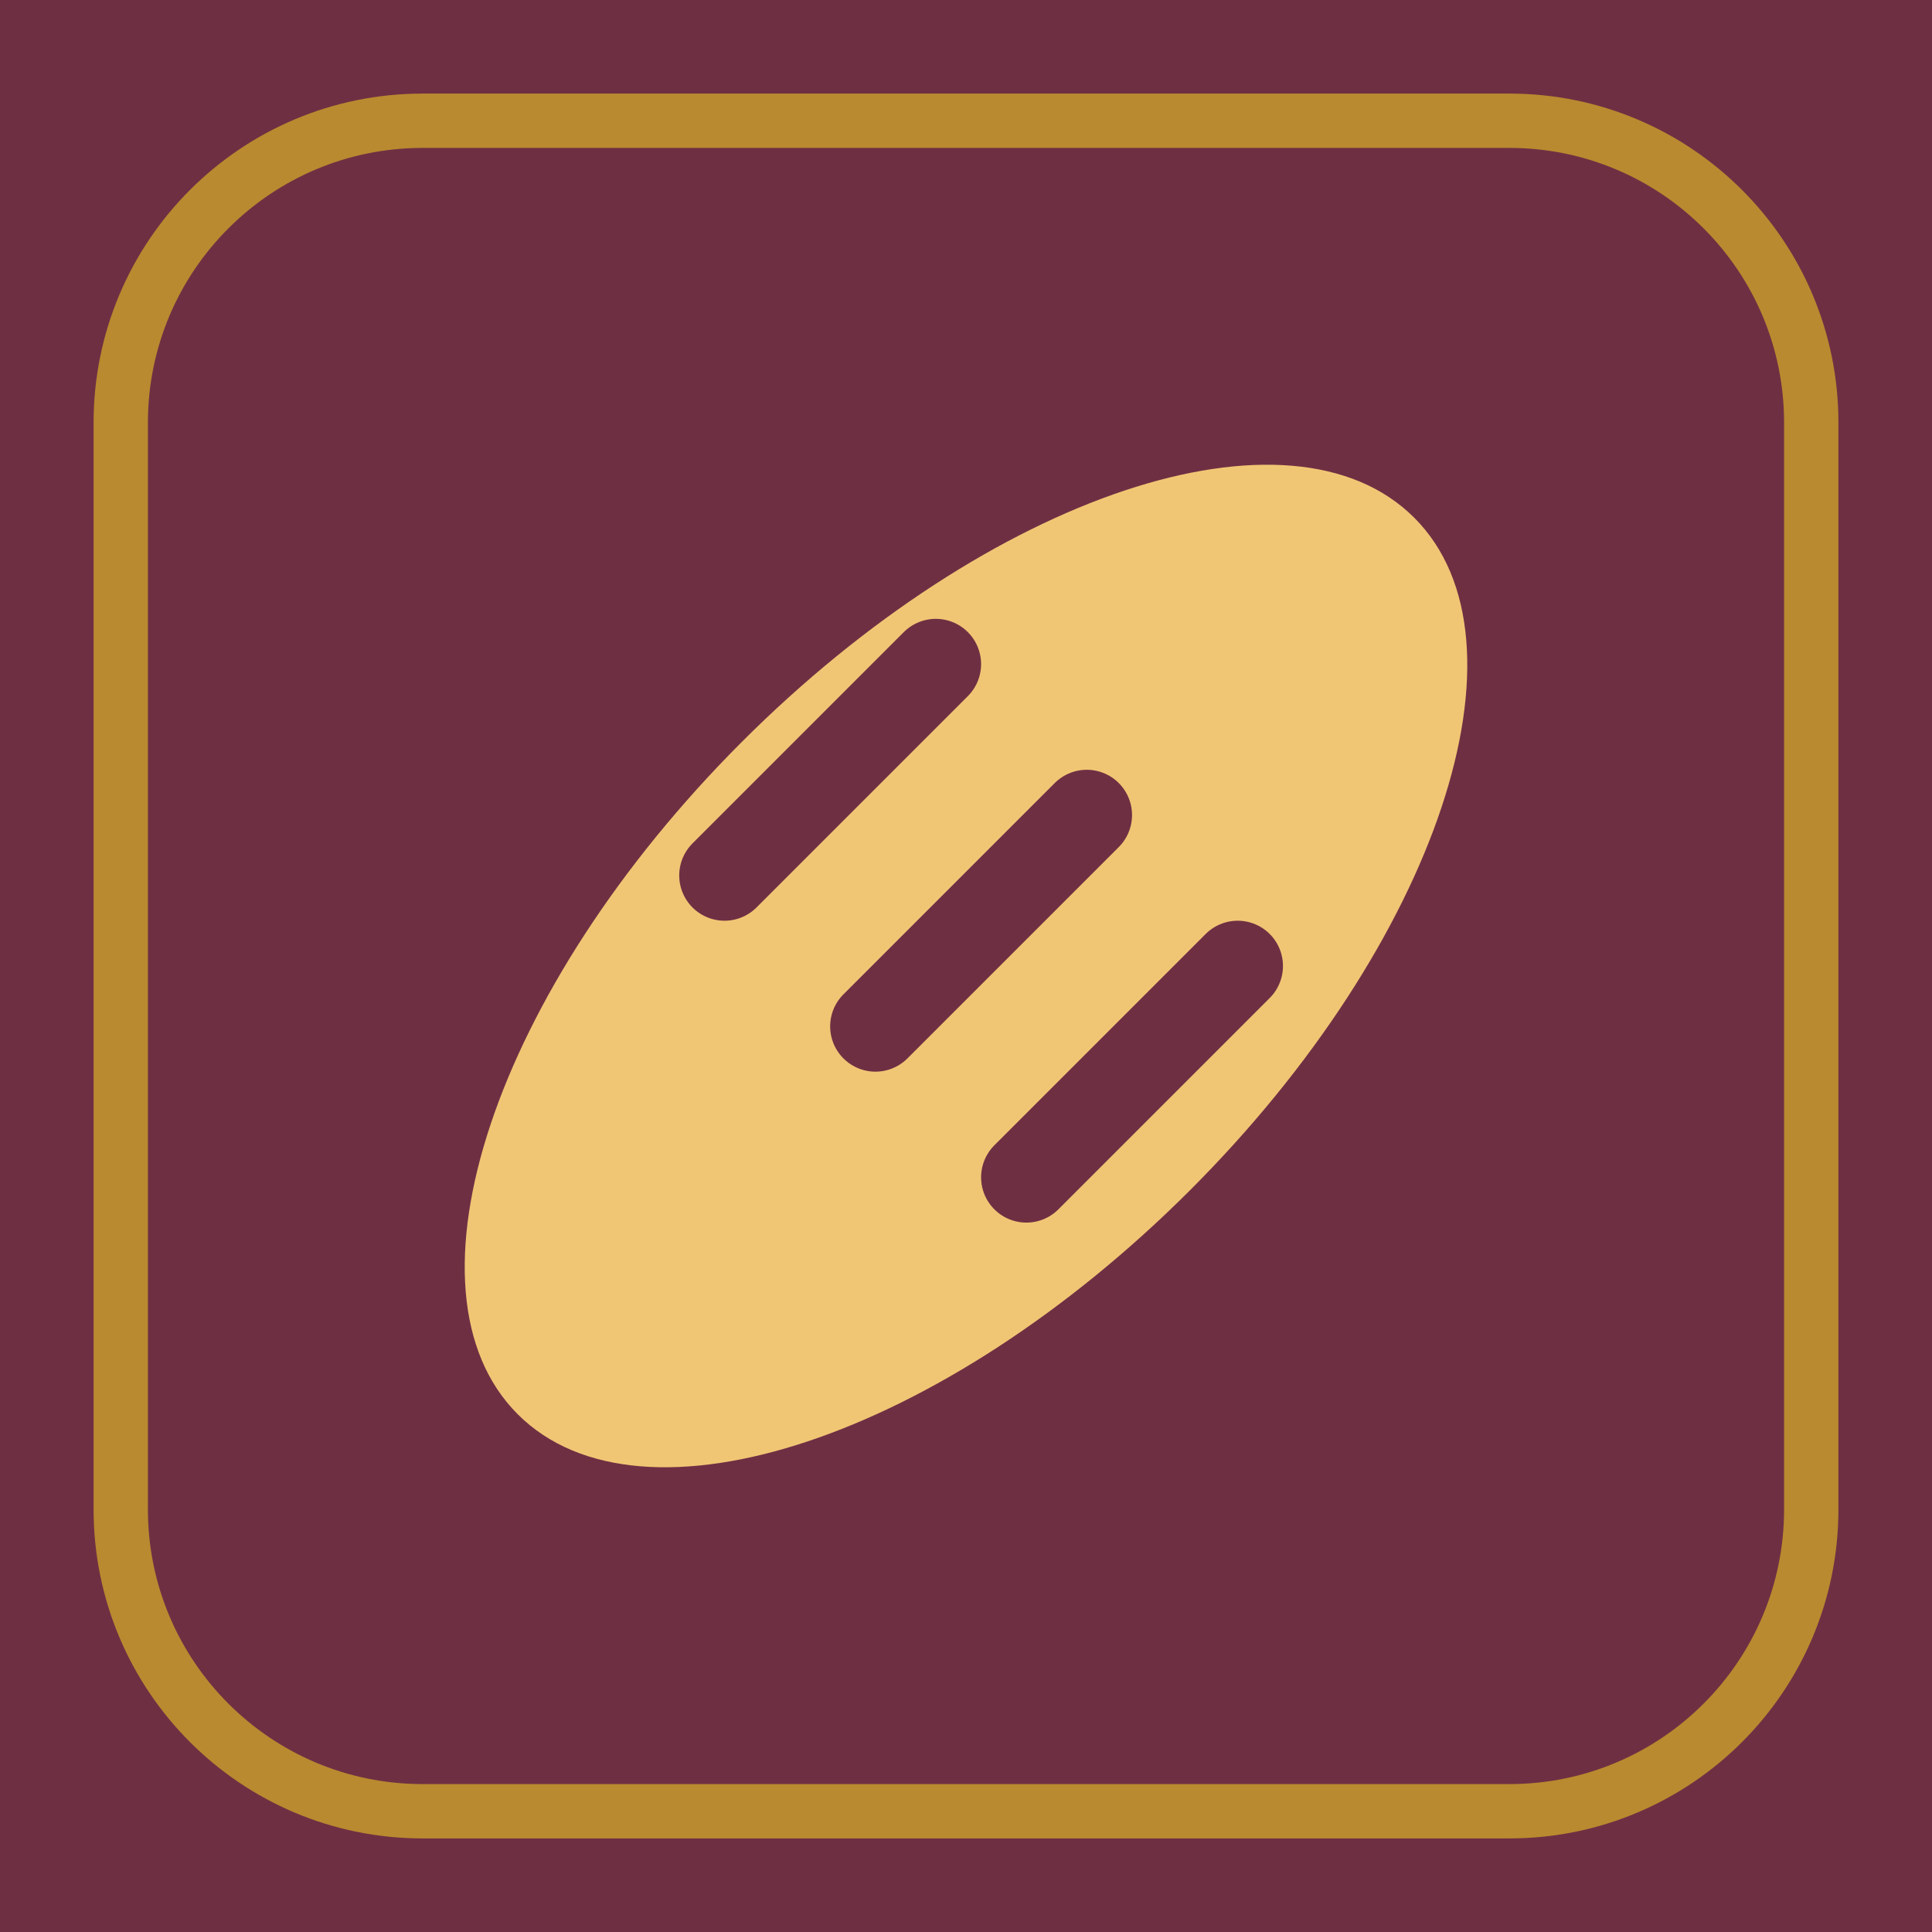
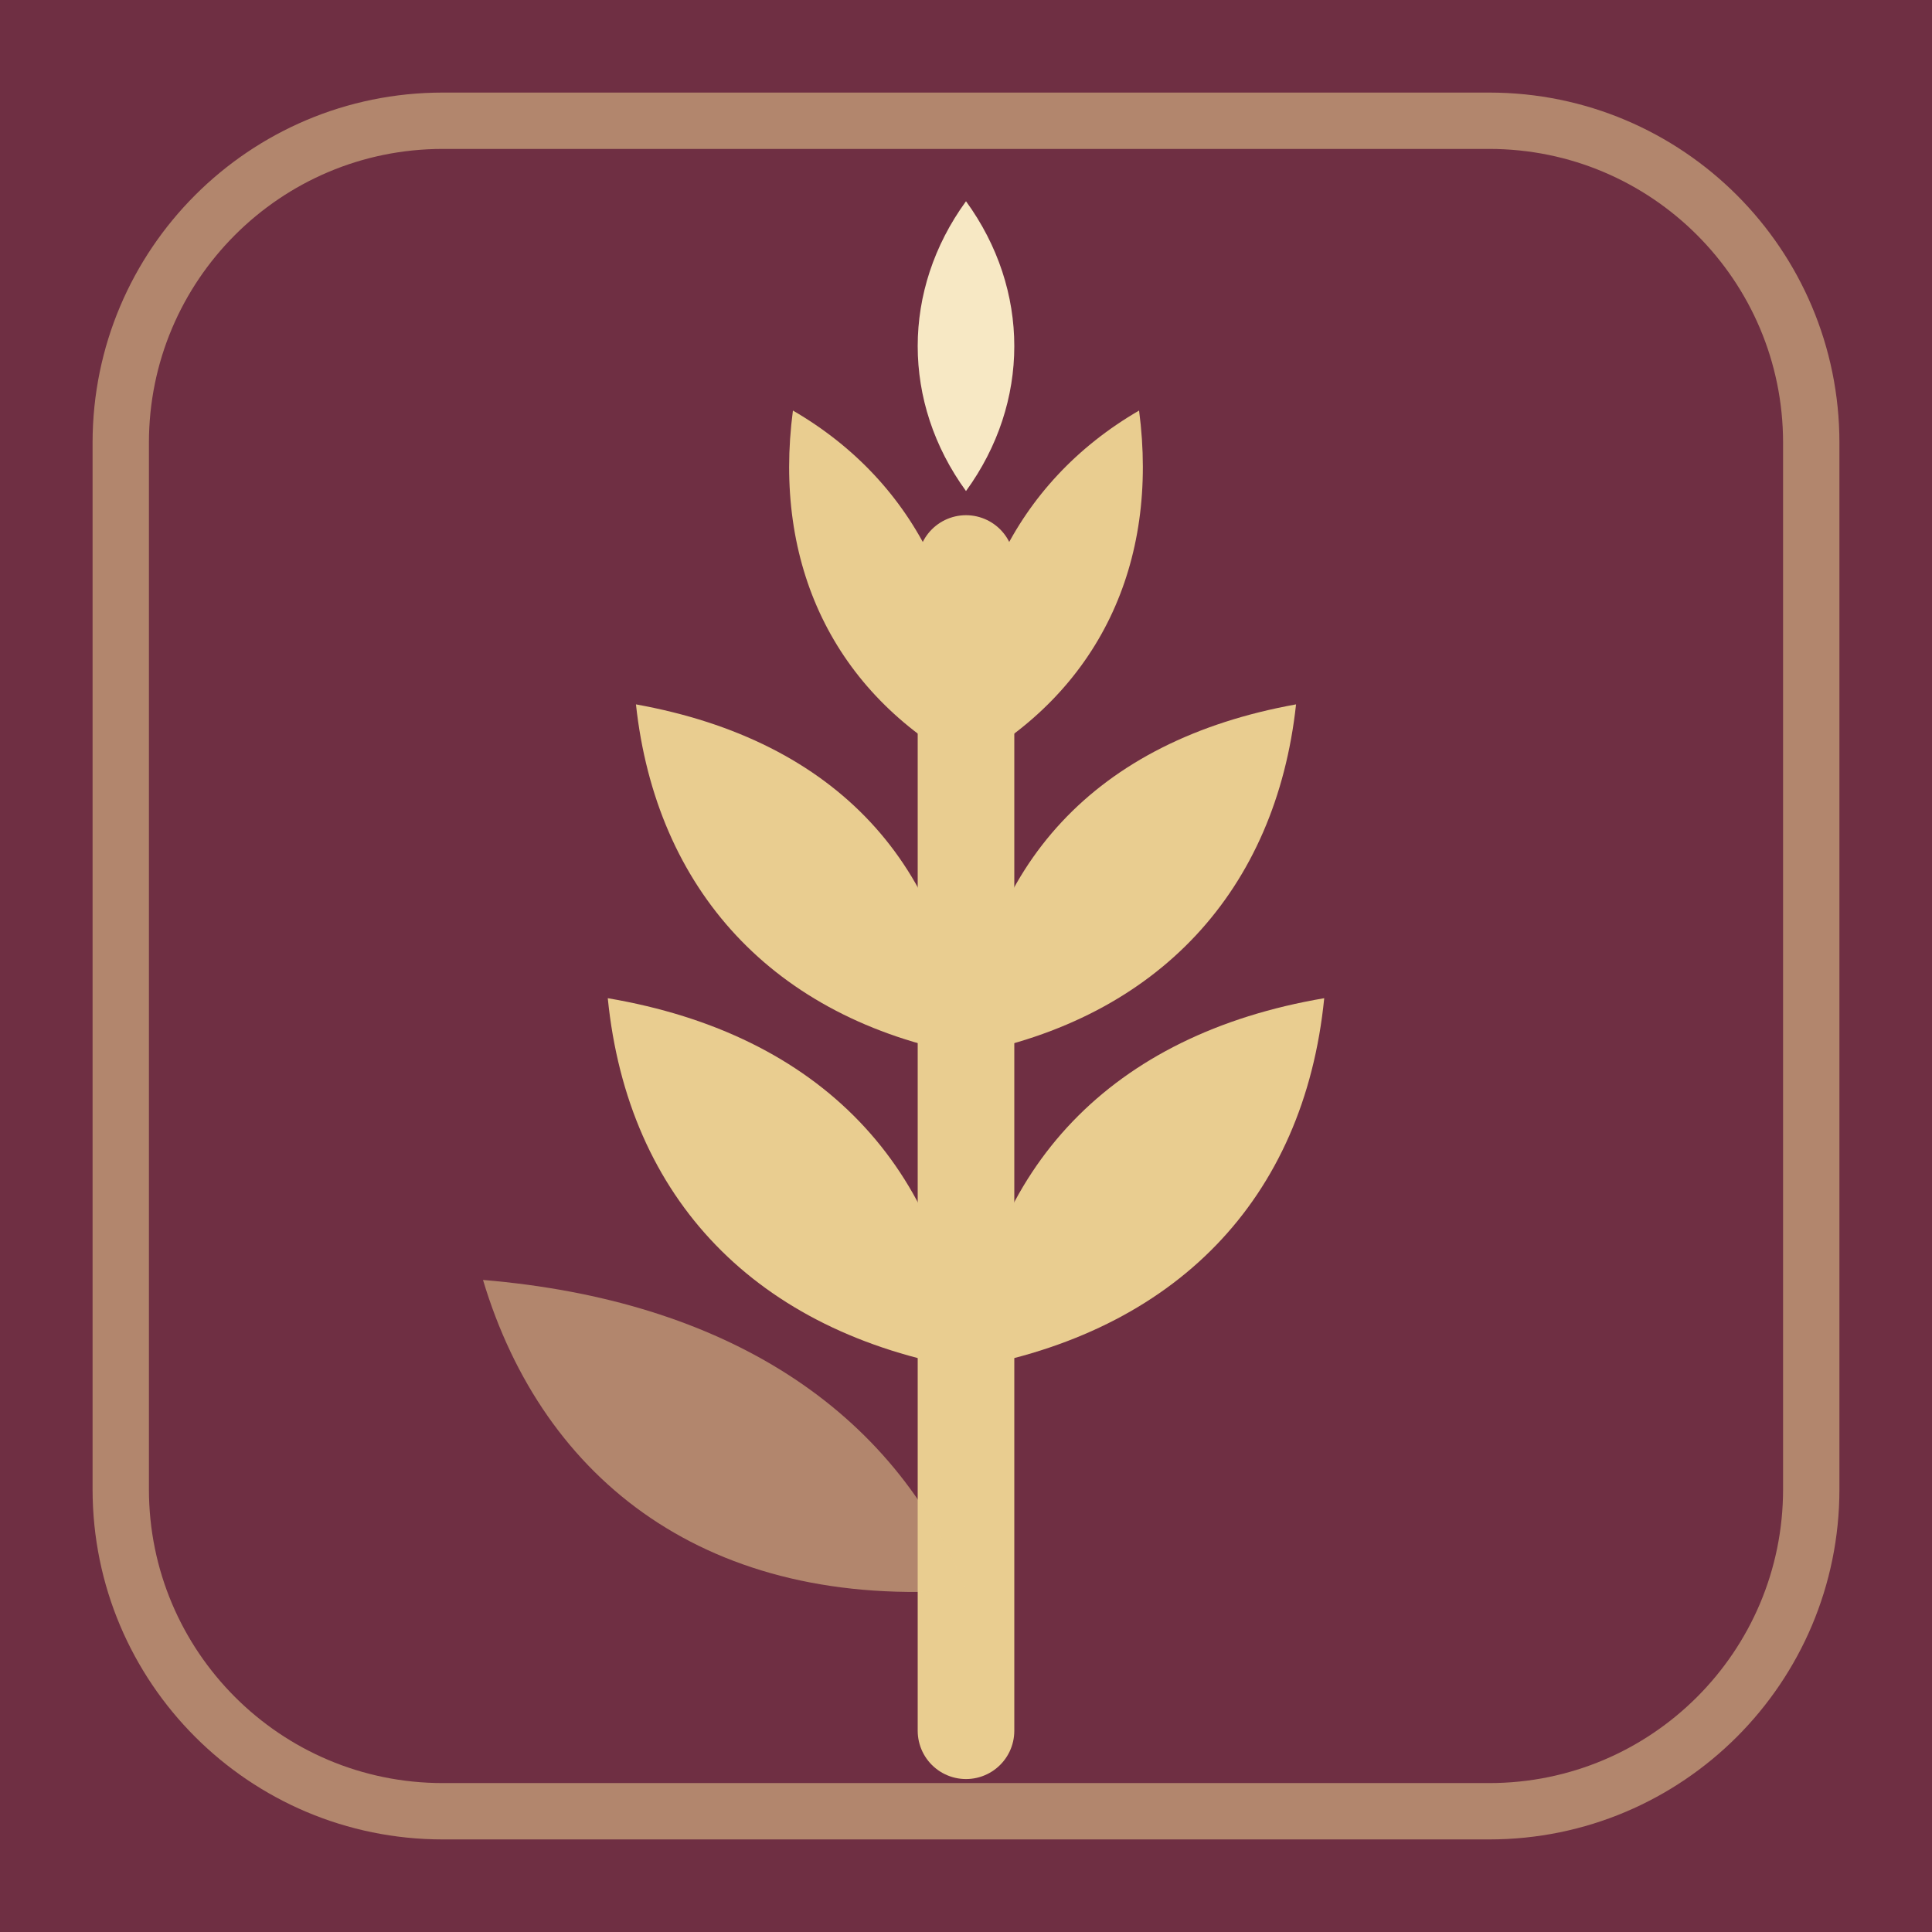
- <svg xmlns="http://www.w3.org/2000/svg" viewBox="0 0 64 64">
-   <rect width="64" height="64" fill="#6f2f43" />
-   <rect x="4" y="4" width="56" height="56" rx="10" fill="none" stroke="#b98a2f" stroke-width="1.8" />
-   <ellipse cx="32" cy="32" rx="10.5" ry="21" transform="rotate(45 32 32)" fill="#f0c674" />
-   <g stroke="#6f2f43" stroke-width="3" stroke-linecap="round">
-     <line x1="24" y1="29" x2="31" y2="22" />
-     <line x1="29" y1="34" x2="36" y2="27" />
-     <line x1="34" y1="39" x2="41" y2="32" />
-   </g>
+ <svg xmlns="http://www.w3.org/2000/svg" viewBox="0 0 48 48">
+   <rect width="48" height="48" fill="#6f2f43" />
+   <rect x="3" y="3" width="42" height="42" rx="8" fill="none" stroke="#e9cd90" stroke-opacity="0.55" stroke-width="1.4" />
+   <path d="M24 43 C24 35 24 26 24 14" fill="none" stroke="#e9cd90" stroke-width="2.4" stroke-linecap="round" />
+   <path d="M24 39.5 C17.6 40 13.5 36.8 12 31.8 C18 32.3 22.2 35 24 39.5Z" fill="#e9cd90" opacity="0.55" />
+   <path d="M24 34 C18.8 33.1 15.6 29.8 15.1 24.8 C20.4 25.7 23.5 29 24 34Z" fill="#e9cd90" />
+   <path d="M24 34 C29.2 33.1 32.4 29.8 32.9 24.8 C27.6 25.7 24.5 29 24 34Z" fill="#e9cd90" />
+   <path d="M24 26.2 C19.2 25.3 16.3 22.1 15.8 17.5 C20.8 18.4 23.6 21.5 24 26.2Z" fill="#e9cd90" />
+   <path d="M24 26.2 C28.8 25.3 31.7 22.1 32.2 17.5 C27.2 18.4 24.4 21.5 24 26.2Z" fill="#e9cd90" />
+   <path d="M24 19 C20.7 17.2 19.2 14 19.7 10.2 C22.8 12 24.3 15.2 24 19Z" fill="#e9cd90" />
+   <path d="M24 19 C27.3 17.2 28.8 14 28.3 10.2 C25.2 12 23.7 15.2 24 19Z" fill="#e9cd90" />
+   <path d="M24 12.2 C22.4 10 22.4 7.2 24 5 C25.6 7.2 25.6 10 24 12.2Z" fill="#f7e8c4" />
</svg>
